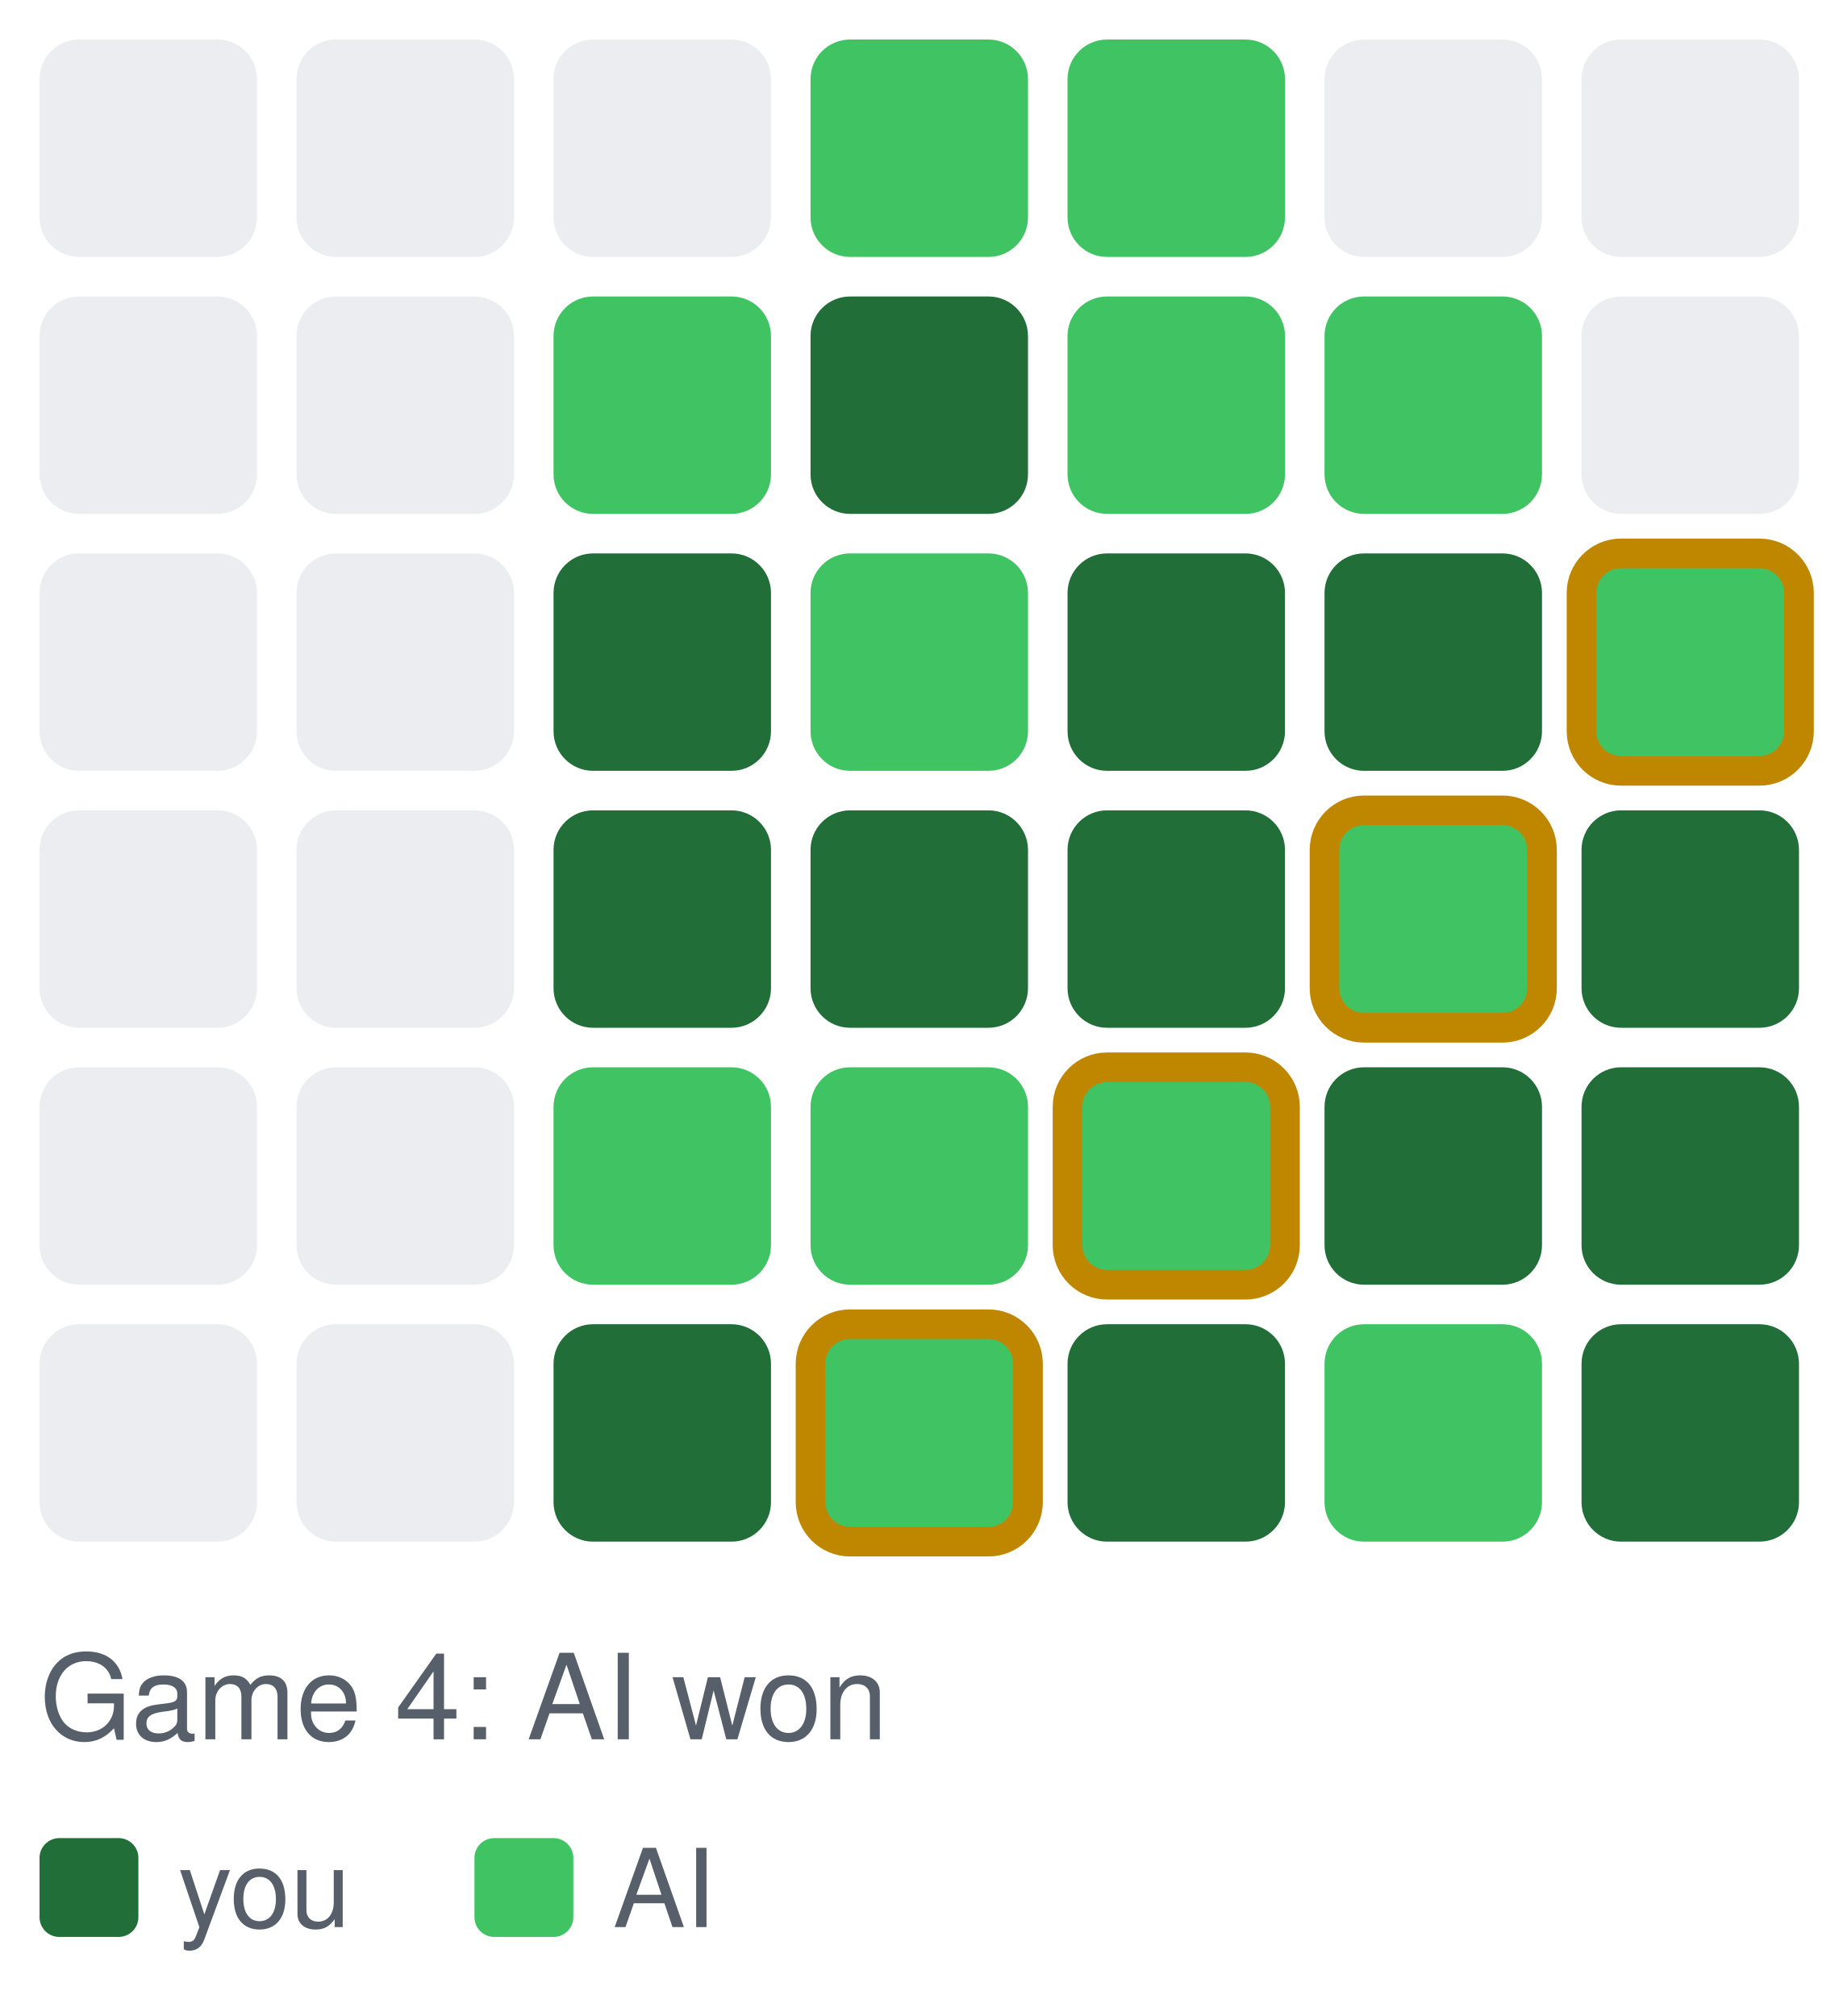
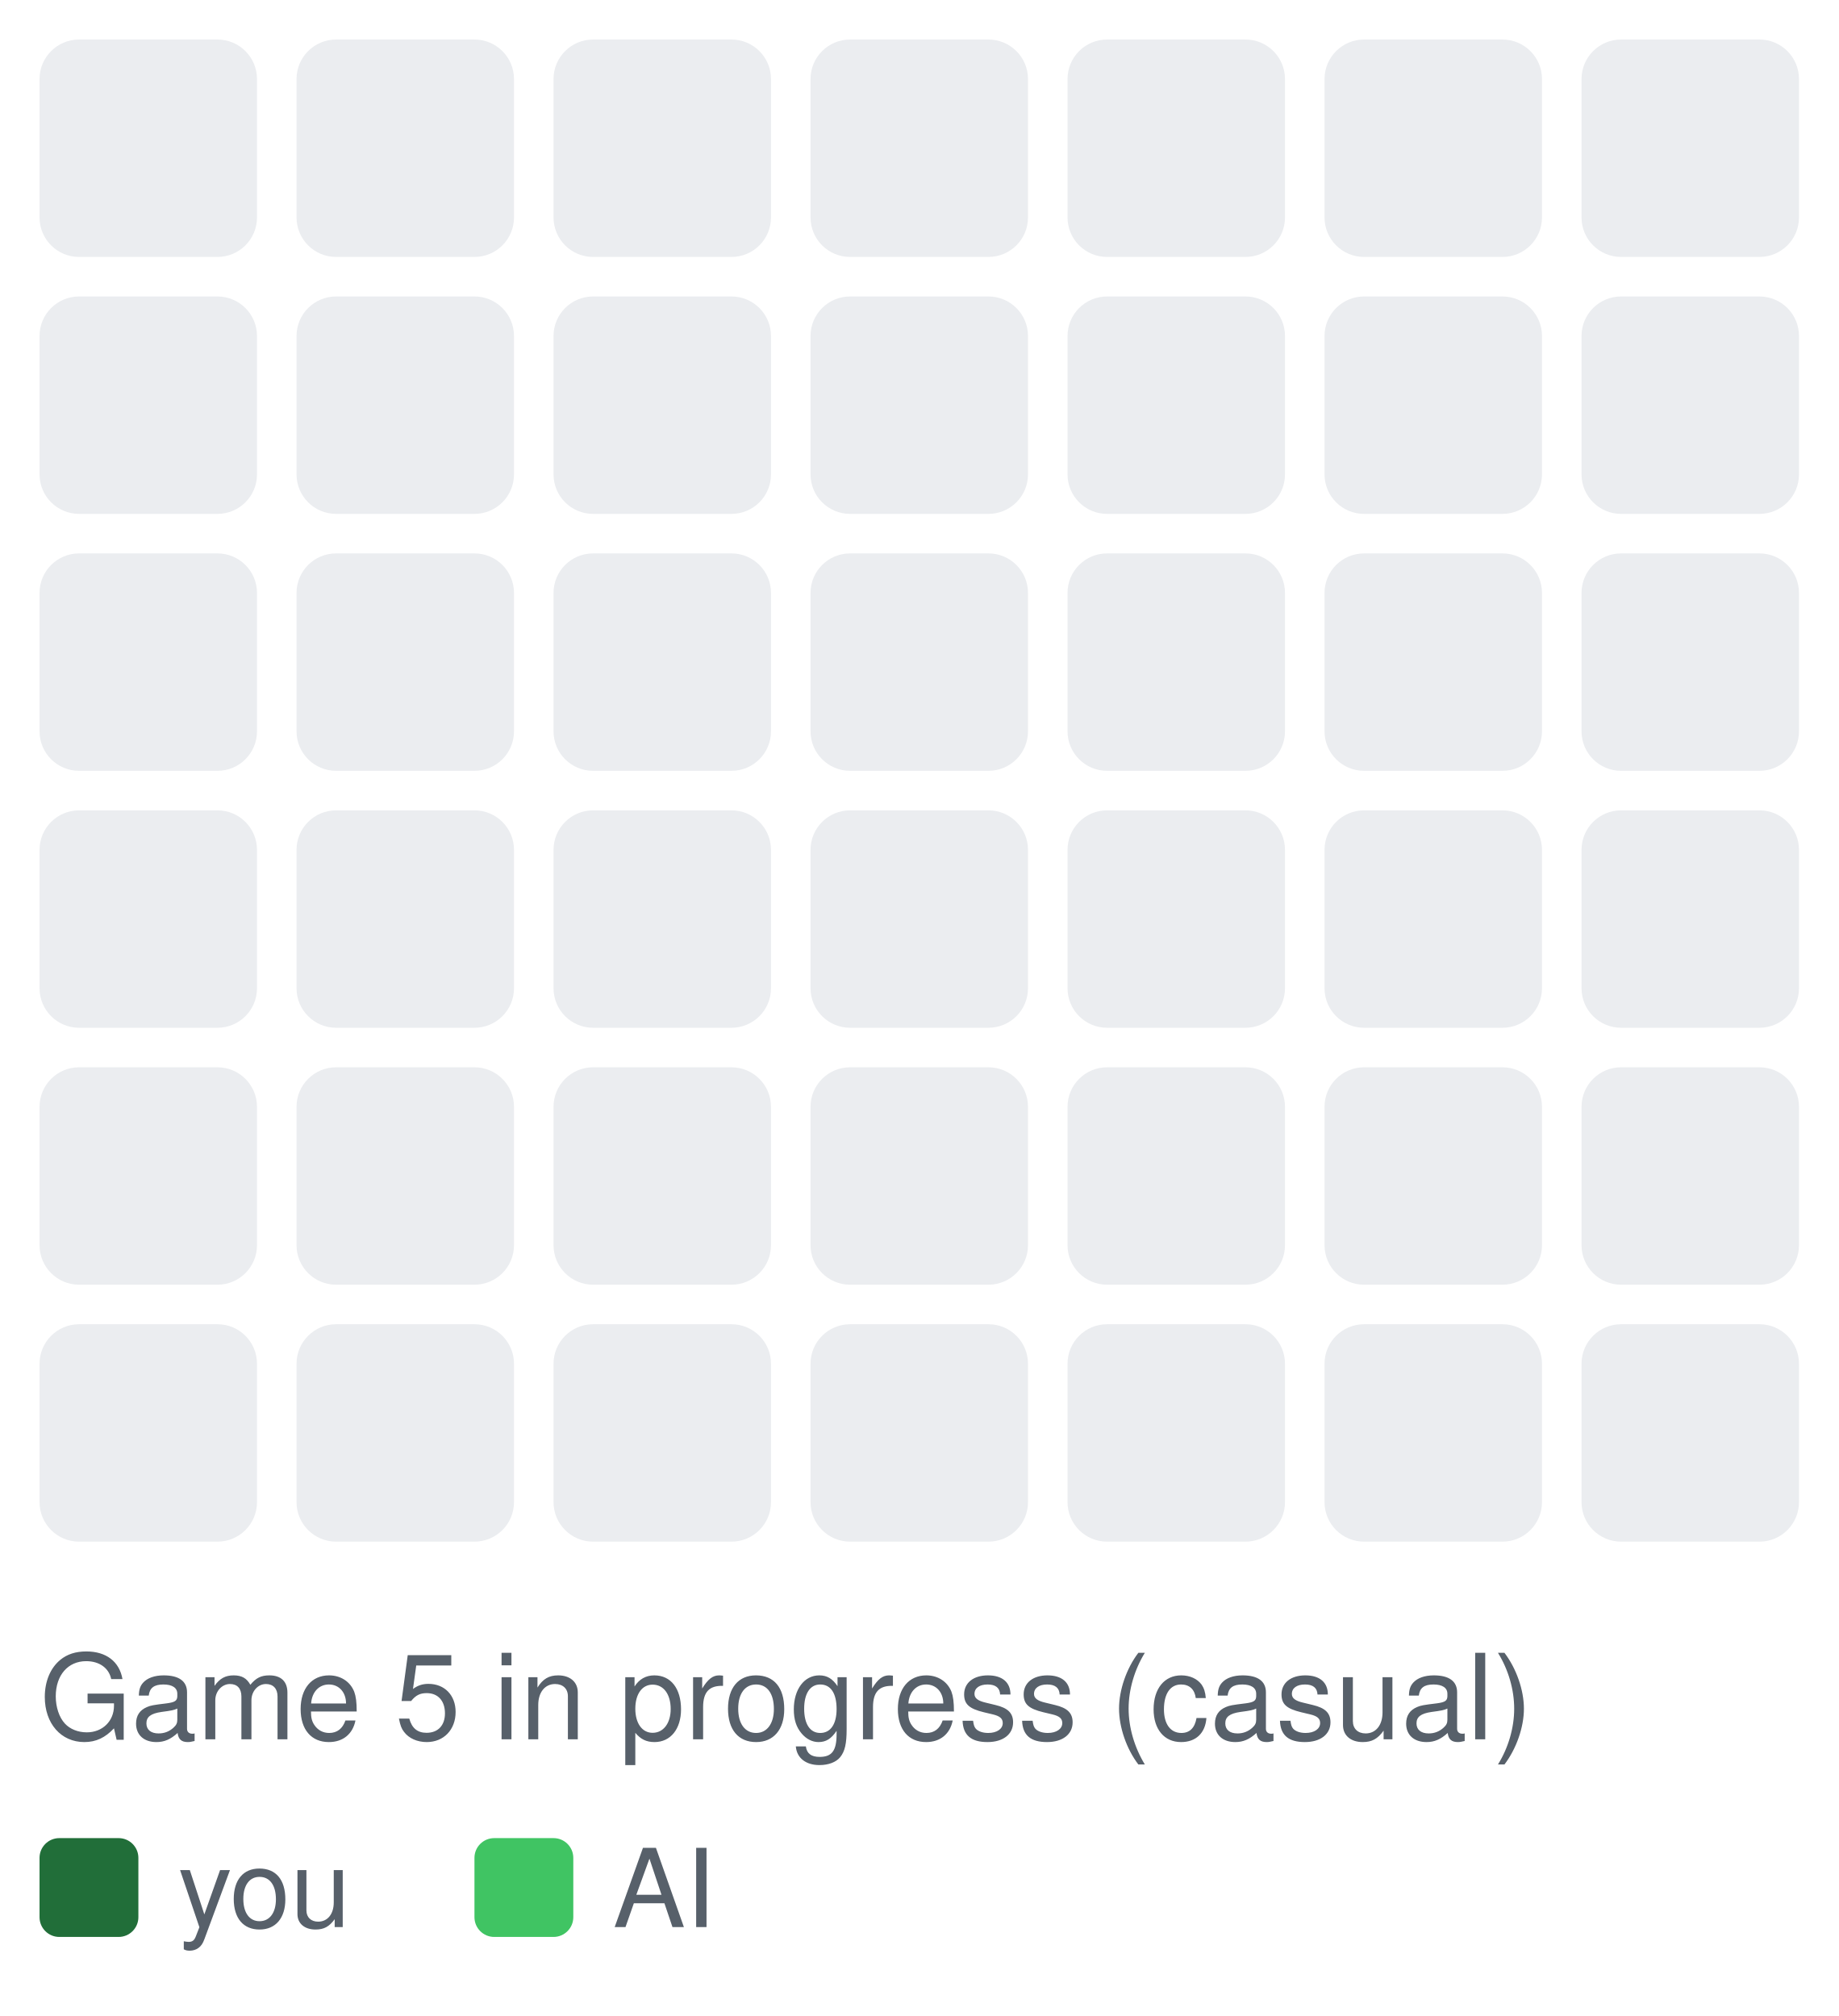
- <svg xmlns="http://www.w3.org/2000/svg" width="186" height="204" viewBox="0 0 186 204" role="img" aria-label="Commit Four: Game 4: AI won">
+ <svg xmlns="http://www.w3.org/2000/svg" width="186" height="204" viewBox="0 0 186 204" role="img" aria-label="Commit Four: Game 5 in progress (casual)">
  <rect x="4" y="134" width="22" height="22" rx="4" fill="#ebedf0" />
  <rect x="4" y="108" width="22" height="22" rx="4" fill="#ebedf0" />
  <rect x="4" y="82" width="22" height="22" rx="4" fill="#ebedf0" />
  <rect x="4" y="56" width="22" height="22" rx="4" fill="#ebedf0" />
  <rect x="4" y="30" width="22" height="22" rx="4" fill="#ebedf0" />
  <rect x="4" y="4" width="22" height="22" rx="4" fill="#ebedf0" />
  <rect x="30" y="134" width="22" height="22" rx="4" fill="#ebedf0" />
  <rect x="30" y="108" width="22" height="22" rx="4" fill="#ebedf0" />
  <rect x="30" y="82" width="22" height="22" rx="4" fill="#ebedf0" />
  <rect x="30" y="56" width="22" height="22" rx="4" fill="#ebedf0" />
  <rect x="30" y="30" width="22" height="22" rx="4" fill="#ebedf0" />
  <rect x="30" y="4" width="22" height="22" rx="4" fill="#ebedf0" />
-   <rect x="56" y="134" width="22" height="22" rx="4" fill="#216e39" />
-   <rect x="56" y="108" width="22" height="22" rx="4" fill="#40c463" />
-   <rect x="56" y="82" width="22" height="22" rx="4" fill="#216e39" />
-   <rect x="56" y="56" width="22" height="22" rx="4" fill="#216e39" />
-   <rect x="56" y="30" width="22" height="22" rx="4" fill="#40c463" />
+   <rect x="56" y="134" width="22" height="22" rx="4" fill="#ebedf0" />
+   <rect x="56" y="108" width="22" height="22" rx="4" fill="#ebedf0" />
+   <rect x="56" y="82" width="22" height="22" rx="4" fill="#ebedf0" />
+   <rect x="56" y="56" width="22" height="22" rx="4" fill="#ebedf0" />
+   <rect x="56" y="30" width="22" height="22" rx="4" fill="#ebedf0" />
  <rect x="56" y="4" width="22" height="22" rx="4" fill="#ebedf0" />
-   <rect x="82" y="134" width="22" height="22" rx="4" fill="#40c463" stroke="#bf8700" stroke-width="3" />
-   <rect x="82" y="108" width="22" height="22" rx="4" fill="#40c463" />
-   <rect x="82" y="82" width="22" height="22" rx="4" fill="#216e39" />
-   <rect x="82" y="56" width="22" height="22" rx="4" fill="#40c463" />
-   <rect x="82" y="30" width="22" height="22" rx="4" fill="#216e39" />
-   <rect x="82" y="4" width="22" height="22" rx="4" fill="#40c463" />
-   <rect x="108" y="134" width="22" height="22" rx="4" fill="#216e39" />
-   <rect x="108" y="108" width="22" height="22" rx="4" fill="#40c463" stroke="#bf8700" stroke-width="3" />
-   <rect x="108" y="82" width="22" height="22" rx="4" fill="#216e39" />
-   <rect x="108" y="56" width="22" height="22" rx="4" fill="#216e39" />
-   <rect x="108" y="30" width="22" height="22" rx="4" fill="#40c463" />
-   <rect x="108" y="4" width="22" height="22" rx="4" fill="#40c463" />
-   <rect x="134" y="134" width="22" height="22" rx="4" fill="#40c463" />
-   <rect x="134" y="108" width="22" height="22" rx="4" fill="#216e39" />
-   <rect x="134" y="82" width="22" height="22" rx="4" fill="#40c463" stroke="#bf8700" stroke-width="3" />
-   <rect x="134" y="56" width="22" height="22" rx="4" fill="#216e39" />
-   <rect x="134" y="30" width="22" height="22" rx="4" fill="#40c463" />
+   <rect x="82" y="134" width="22" height="22" rx="4" fill="#ebedf0" />
+   <rect x="82" y="108" width="22" height="22" rx="4" fill="#ebedf0" />
+   <rect x="82" y="82" width="22" height="22" rx="4" fill="#ebedf0" />
+   <rect x="82" y="56" width="22" height="22" rx="4" fill="#ebedf0" />
+   <rect x="82" y="30" width="22" height="22" rx="4" fill="#ebedf0" />
+   <rect x="82" y="4" width="22" height="22" rx="4" fill="#ebedf0" />
+   <rect x="108" y="134" width="22" height="22" rx="4" fill="#ebedf0" />
+   <rect x="108" y="108" width="22" height="22" rx="4" fill="#ebedf0" />
+   <rect x="108" y="82" width="22" height="22" rx="4" fill="#ebedf0" />
+   <rect x="108" y="56" width="22" height="22" rx="4" fill="#ebedf0" />
+   <rect x="108" y="30" width="22" height="22" rx="4" fill="#ebedf0" />
+   <rect x="108" y="4" width="22" height="22" rx="4" fill="#ebedf0" />
+   <rect x="134" y="134" width="22" height="22" rx="4" fill="#ebedf0" />
+   <rect x="134" y="108" width="22" height="22" rx="4" fill="#ebedf0" />
+   <rect x="134" y="82" width="22" height="22" rx="4" fill="#ebedf0" />
+   <rect x="134" y="56" width="22" height="22" rx="4" fill="#ebedf0" />
+   <rect x="134" y="30" width="22" height="22" rx="4" fill="#ebedf0" />
  <rect x="134" y="4" width="22" height="22" rx="4" fill="#ebedf0" />
-   <rect x="160" y="134" width="22" height="22" rx="4" fill="#216e39" />
-   <rect x="160" y="108" width="22" height="22" rx="4" fill="#216e39" />
-   <rect x="160" y="82" width="22" height="22" rx="4" fill="#216e39" />
-   <rect x="160" y="56" width="22" height="22" rx="4" fill="#40c463" stroke="#bf8700" stroke-width="3" />
+   <rect x="160" y="134" width="22" height="22" rx="4" fill="#ebedf0" />
+   <rect x="160" y="108" width="22" height="22" rx="4" fill="#ebedf0" />
+   <rect x="160" y="82" width="22" height="22" rx="4" fill="#ebedf0" />
+   <rect x="160" y="56" width="22" height="22" rx="4" fill="#ebedf0" />
  <rect x="160" y="30" width="22" height="22" rx="4" fill="#ebedf0" />
  <rect x="160" y="4" width="22" height="22" rx="4" fill="#ebedf0" />
-   <text x="4" y="176" font-family="-apple-system,Segoe UI,Helvetica,Arial,sans-serif" font-size="12" fill="#57606a">Game 4: AI won</text>
+   <text x="4" y="176" font-family="-apple-system,Segoe UI,Helvetica,Arial,sans-serif" font-size="12" fill="#57606a">Game 5 in progress (casual)</text>
  <rect x="4" y="186" width="10" height="10" rx="2" fill="#216e39" />
  <text x="18" y="195" font-family="-apple-system,Segoe UI,Helvetica,Arial,sans-serif" font-size="11" fill="#57606a">you</text>
  <rect x="48" y="186" width="10" height="10" rx="2" fill="#40c463" />
  <text x="62" y="195" font-family="-apple-system,Segoe UI,Helvetica,Arial,sans-serif" font-size="11" fill="#57606a">AI</text>
</svg>
